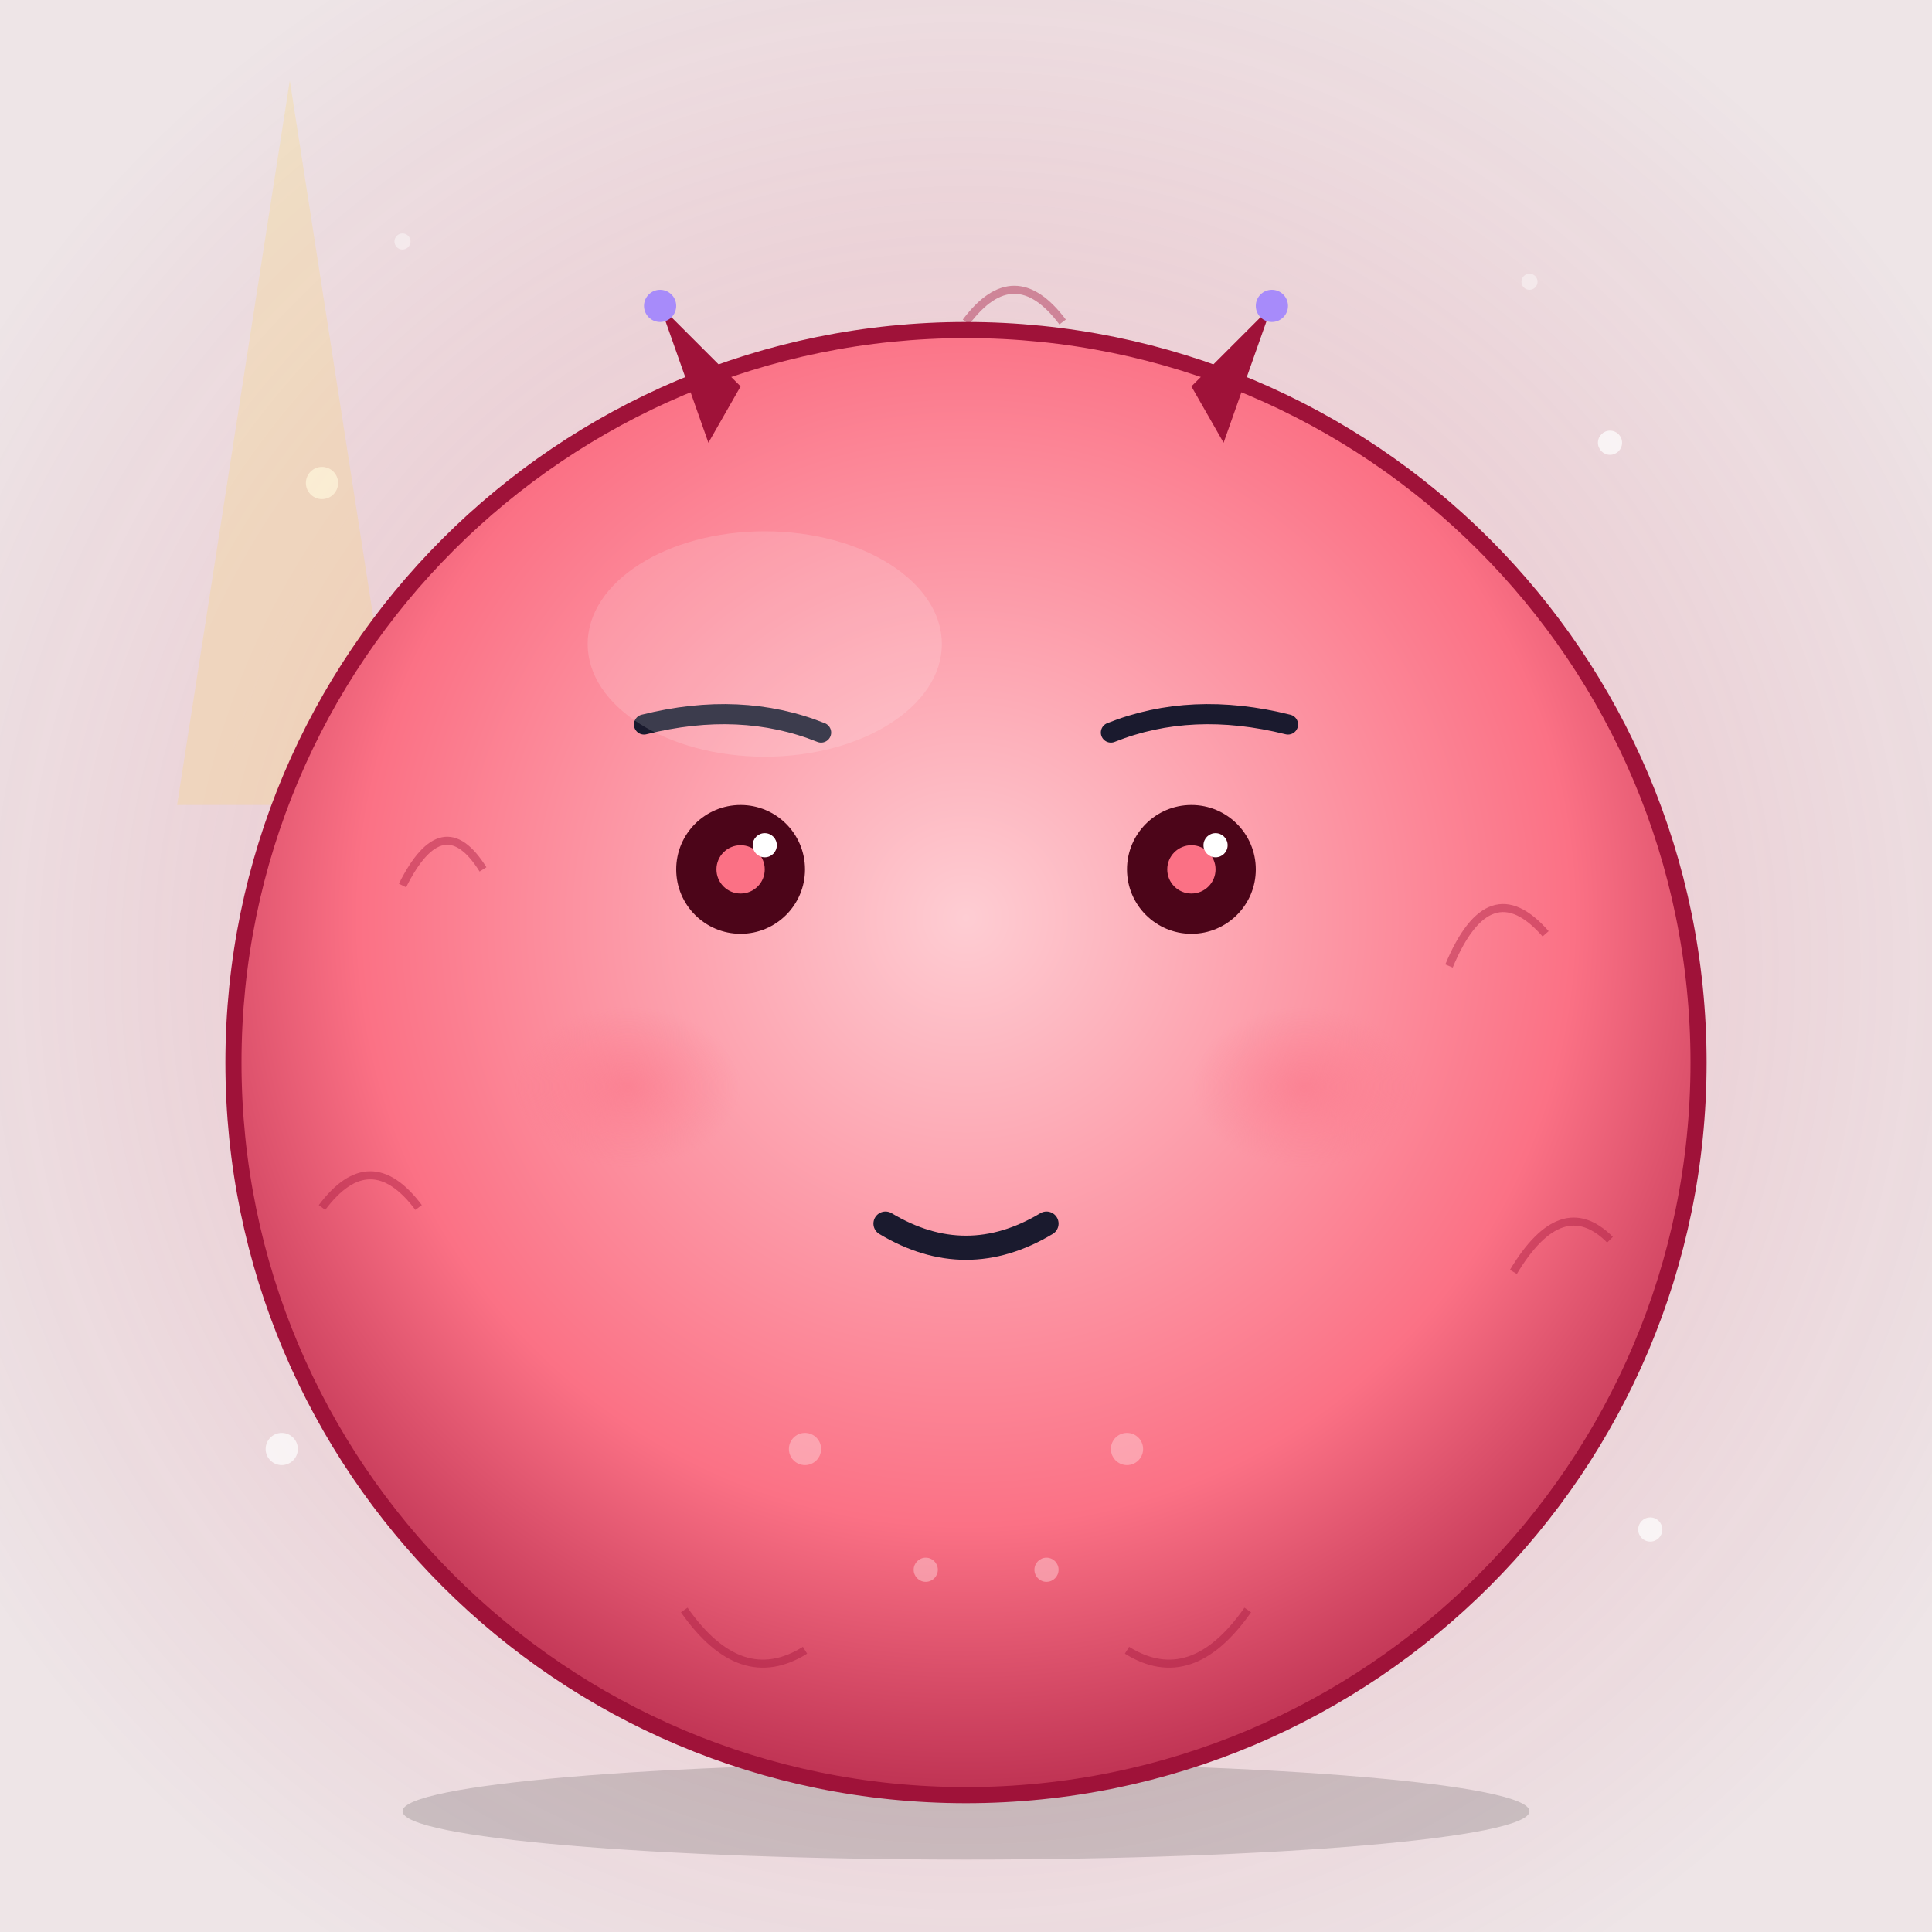
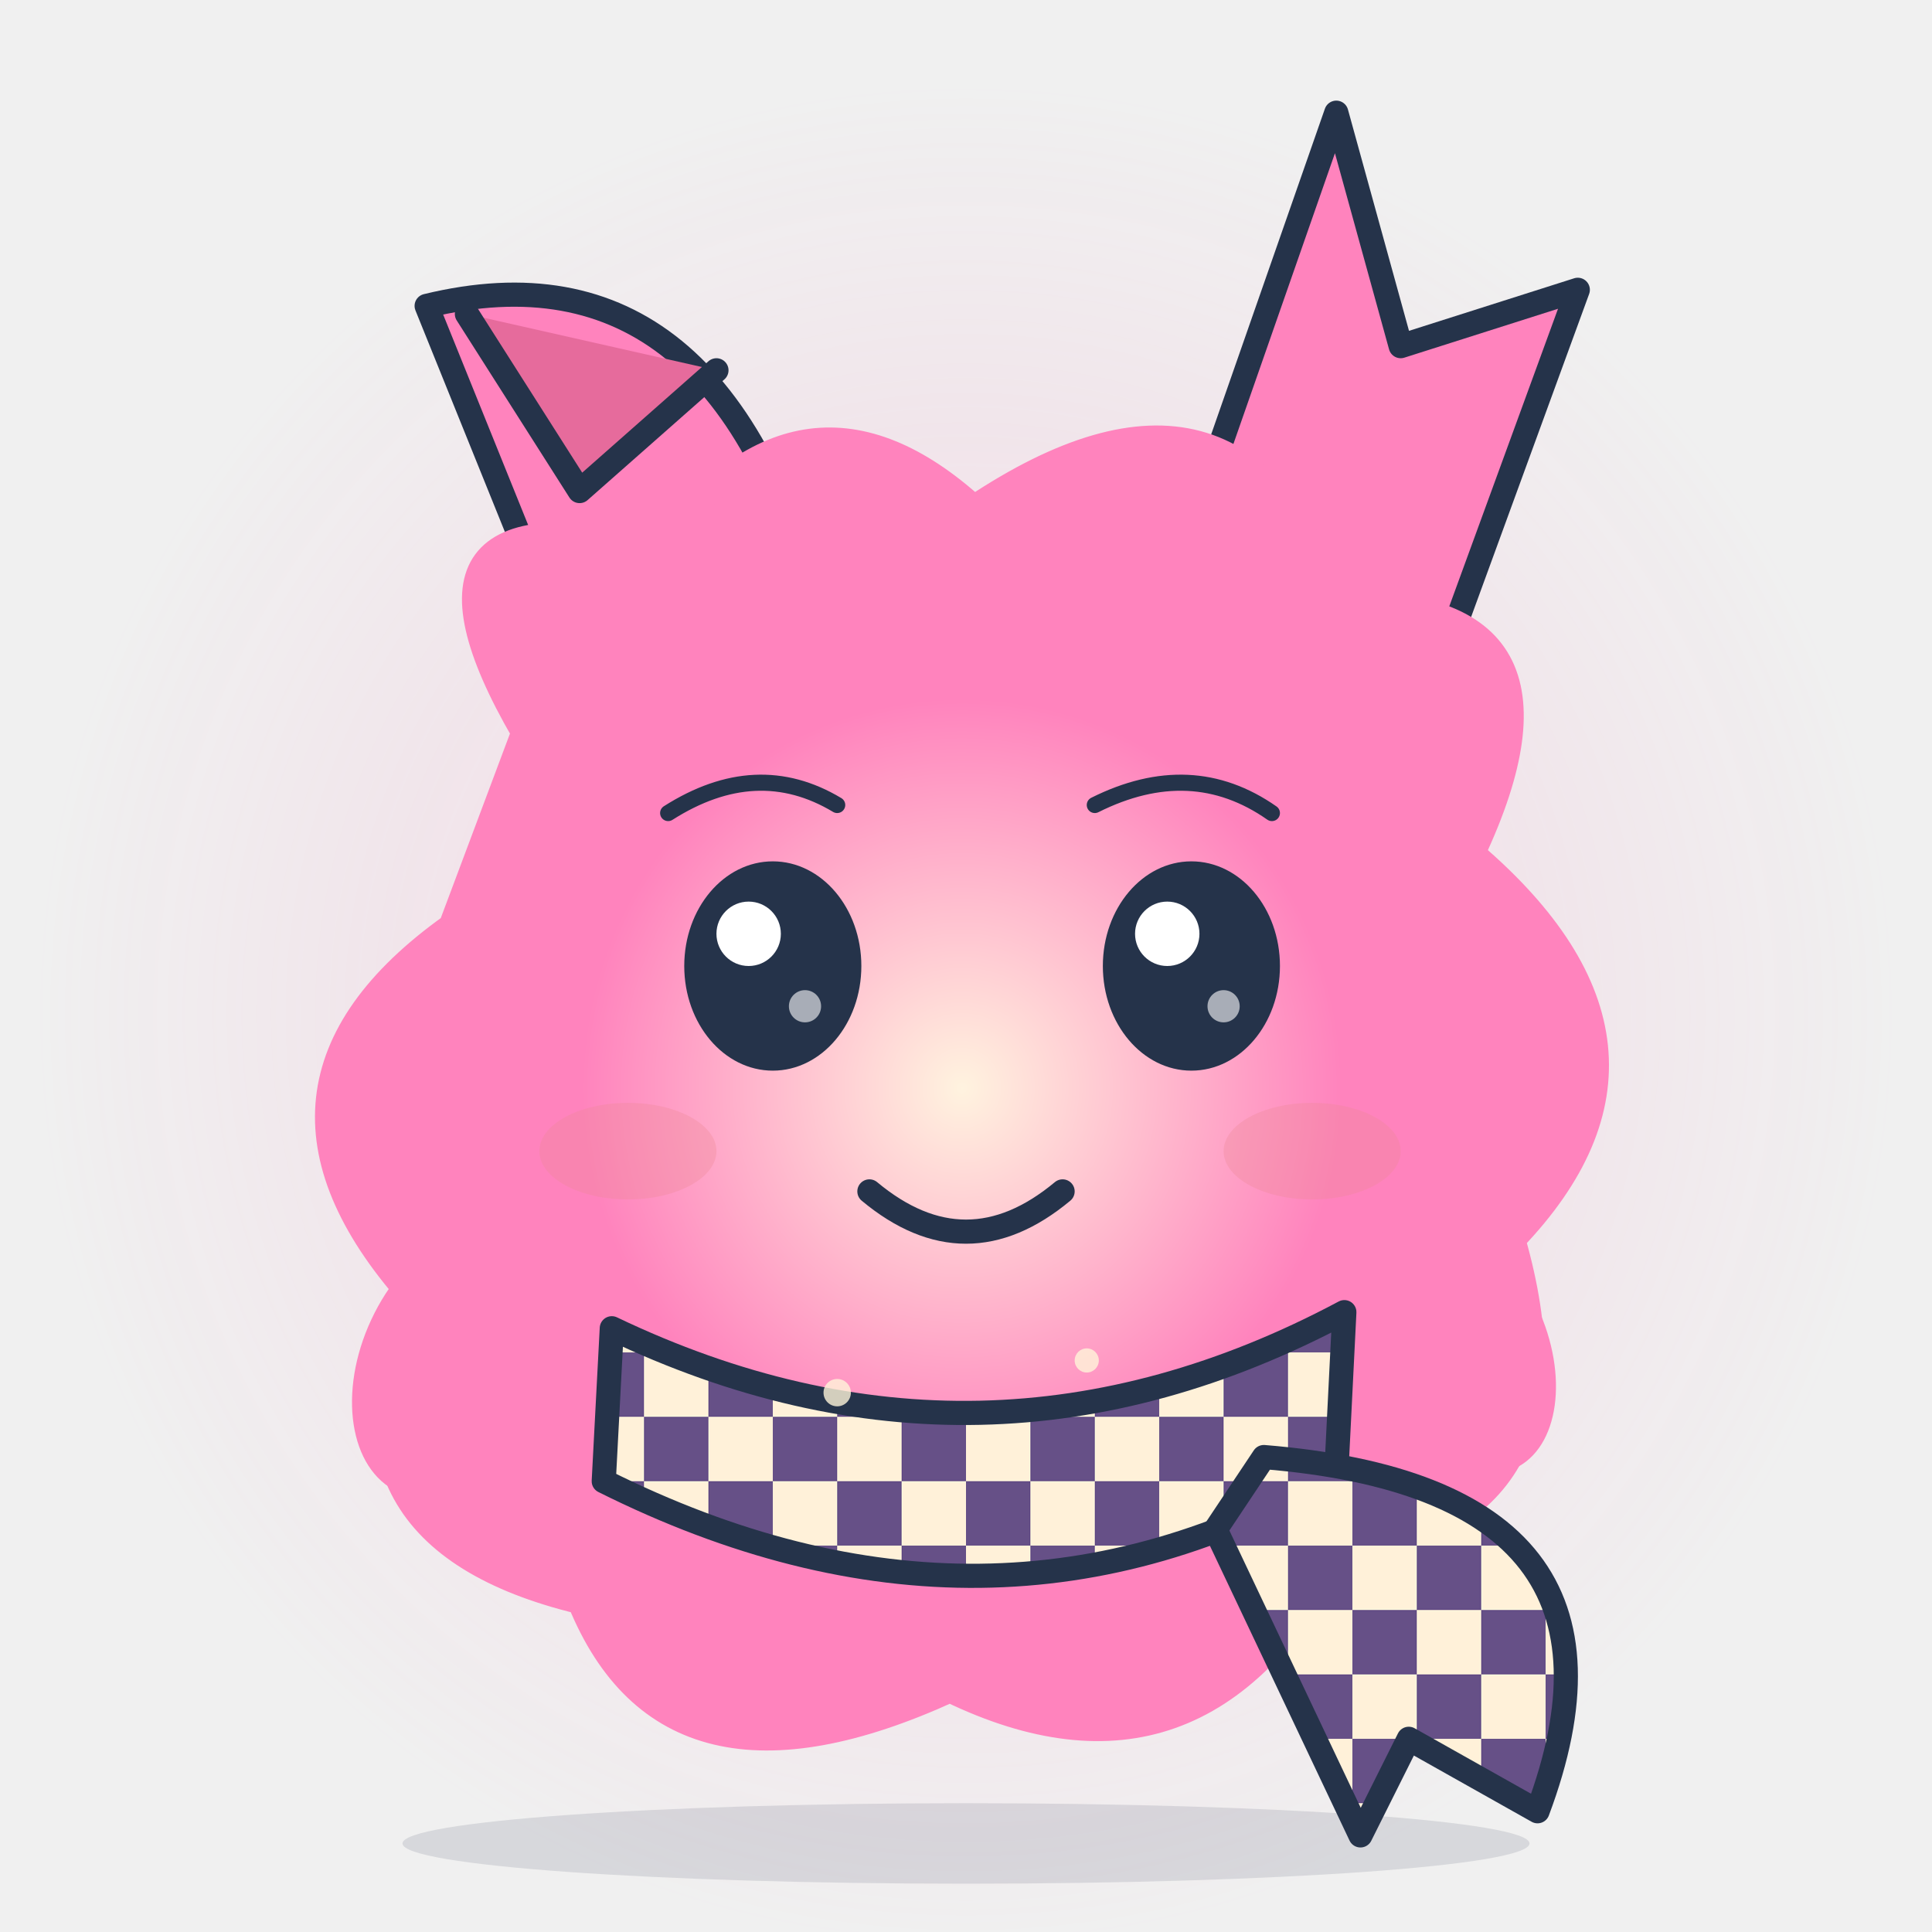
- <svg xmlns="http://www.w3.org/2000/svg" viewBox="0 0 240 240" width="240" height="240" role="img" aria-label="Moki the Lumming (curious)">
+ <svg xmlns="http://www.w3.org/2000/svg" viewBox="0 0 240 240" width="240" height="240" role="img" aria-label="Moki The Chaos Gremlin — curious">
  <defs>
-     <radialGradient id="bg-moki-curious" cx="50%" cy="50%" r="60%">
-       <stop offset="0%" stop-color="#fb7185" stop-opacity="0.33" />
-       <stop offset="100%" stop-color="#be123c" stop-opacity="0.05" />
+     <radialGradient id="body">
+       <stop stop-color="#fff3df" offset="0" />
+       <stop stop-color="#ff83bd" offset=".6" />
+       <stop stop-color="#ff83bd" offset="1" />
    </radialGradient>
-     <radialGradient id="fur-moki-curious" cx="50%" cy="40%" r="70%">
-       <stop offset="0%" stop-color="#fecdd3" />
-       <stop offset="60%" stop-color="#fb7185" />
-       <stop offset="100%" stop-color="#9f1239" />
+     <radialGradient id="halo">
+       <stop stop-color="#ff83bd" stop-opacity=".25" />
+       <stop stop-color="#ff83bd" stop-opacity="0" offset="1" />
    </radialGradient>
-     <radialGradient id="cheek-moki-curious" cx="50%" cy="50%" r="50%">
-       <stop offset="0%" stop-color="#fb7185" stop-opacity="0.5" />
-       <stop offset="100%" stop-color="#fb7185" stop-opacity="0" />
-     </radialGradient>
+     <pattern id="checker" width="16" height="16" patternUnits="userSpaceOnUse">
+       <rect width="16" height="16" fill="#fff1d9" />
+       <path d="M0 0H8V8H0ZM8 8H16V16H8Z" fill="#665087" />
+     </pattern>
  </defs>
-   <rect width="240" height="240" fill="url(#bg-moki-curious)" />
-   <g opacity="0.7">
-     <circle cx="40" cy="60" r="2" fill="#fff" />
-     <circle cx="200" cy="55" r="1.5" fill="#fff" />
-     <circle cx="35" cy="180" r="2" fill="#fff" />
-     <circle cx="205" cy="190" r="1.5" fill="#fff" />
-     <circle cx="50" cy="30" r="1" fill="#fff" opacity="0.6" />
-     <circle cx="190" cy="35" r="1" fill="#fff" opacity="0.6" />
+   <circle cx="120" cy="126" r="115" fill="url(#halo)" />
+   <ellipse cx="120" cy="229" rx="70" ry="5" fill="#1a2440" opacity=".12" />
+   <path d="M74 90 L53 38 Q90 29 102 78Z" fill="#ff83bd" stroke="#25334a" stroke-width="3" stroke-linecap="round" stroke-linejoin="round" />
+   <path d="M144 77 L166 14 L174 43 L196 36 L177 88Z" fill="#ff83bd" stroke="#25334a" stroke-width="3" stroke-linecap="round" stroke-linejoin="round" />
+   <path d="M58 39L72 61L89 46" fill="#e66b9c" stroke="#25334a" stroke-width="3" stroke-linecap="round" stroke-linejoin="round" />
+   <path d="M65 91 Q47 60 82 68 Q100 44 121 63 Q154 41 166 75 Q198 74 183 106 Q211 130 188 154 Q198 189 166 193 Q149 225 118 210 Q83 226 72 199 Q39 191 51 161 Q28 135 56 115Z" fill="url(#body)" stroke="#ff83bd" stroke-width="3" stroke-linecap="round" stroke-linejoin="round" />
+   <ellipse cx="57" cy="169" rx="12" ry="18" fill="#ff83bd" transform="rotate(25 57 169)" />
+   <ellipse cx="181" cy="167" rx="11" ry="17" fill="#ff83bd" transform="rotate(-25 181 167)" />
+   <ellipse cx="78" cy="143" rx="11" ry="6" fill="#ed8795" opacity=".32" />
+   <ellipse cx="163" cy="143" rx="11" ry="6" fill="#ed8795" opacity=".32" />
+   <ellipse cx="96" cy="120" rx="11" ry="13" fill="#25334a" />
+   <circle cx="93" cy="116" r="4" fill="#fff" />
+   <circle cx="100" cy="125" r="2" fill="#fff" opacity=".6" />
+   <ellipse cx="148" cy="120" rx="11" ry="13" fill="#25334a" />
+   <circle cx="145" cy="116" r="4" fill="#fff" />
+   <circle cx="152" cy="125" r="2" fill="#fff" opacity=".6" />
+   <path d="M83 101Q94 94 104 100 M136 100Q148 94 158 101" fill="none" stroke="#25334a" stroke-width="2" stroke-linecap="round" stroke-linejoin="round" />
+   <path d="M108 148 Q120 158 132 148" fill="none" stroke="#25334a" stroke-width="3" stroke-linecap="round" stroke-linejoin="round" />
+   <path d="M76 165 Q122 187 167 163 L166 183 Q123 208 75 184Z" fill="url(#checker)" stroke="#25334a" stroke-width="3" stroke-linecap="round" stroke-linejoin="round" />
+   <path d="M157 181 Q206 185 191 225 L175 216 L169 228 L151 190Z" fill="url(#checker)" stroke="#25334a" stroke-width="3" stroke-linecap="round" stroke-linejoin="round" />
+   <g fill="#fff5da" opacity=".8">
+     <circle cx="104" cy="173" r="1.7" />
+     <circle cx="135" cy="169" r="1.5" />
  </g>
-   <g fill="#ffd23f" opacity="0.6">
-     <path d="M22,100 L36,10 L50,100 Z" opacity="0.3" />
-   </g>
-   <ellipse cx="120" cy="225" rx="70" ry="6" fill="#000" opacity="0.15" />
-   <circle cx="120" cy="132" r="91" fill="url(#fur-moki-curious)" stroke="#9f1239" stroke-width="2" />
-   <g opacity="0.4" stroke="#9f1239" stroke-width="1" fill="none">
-     <path d="M50,110 Q55,100 60,108" />
-     <path d="M180,120 Q185,108 192,116" />
-     <path d="M40,150 Q46,142 52,150" />
-     <path d="M188,158 Q194,148 200,154" />
-     <path d="M120,40 Q126,32 132,40" />
-     <path d="M85,200 Q92,210 100,205" />
-     <path d="M155,200 Q148,210 140,205" />
-   </g>
-   <path d="M88,55 L82,38 L92,48 Z" fill="#9f1239" />
-   <path d="M152,55 L158,38 L148,48 Z" fill="#9f1239" />
-   <circle cx="82" cy="38" r="2" fill="#a78bfa" />
-   <circle cx="158" cy="38" r="2" fill="#a78bfa" />
-   <ellipse cx="78" cy="135" rx="14" ry="10" fill="url(#cheek-moki-curious)" />
-   <ellipse cx="162" cy="135" rx="14" ry="10" fill="url(#cheek-moki-curious)" />
-   <circle cx="92" cy="108" r="8" fill="#4c0519" />
-   <circle cx="148" cy="108" r="8" fill="#4c0519" />
-   <circle cx="92" cy="108" r="3" fill="#fb7185" />
-   <circle cx="148" cy="108" r="3" fill="#fb7185" />
-   <circle cx="95" cy="105" r="1.5" fill="#fff" />
-   <circle cx="151" cy="105" r="1.5" fill="#fff" />
-   <path d="M80,90 Q92,87 102,91" stroke="#1a1a2e" stroke-width="2.5" fill="none" stroke-linecap="round" />
-   <path d="M138,91 Q148,87 160,90" stroke="#1a1a2e" stroke-width="2.5" fill="none" stroke-linecap="round" />
-   <path d="M110,152 Q120,158 130,152" stroke="#1a1a2e" stroke-width="3" fill="none" stroke-linecap="round" />
-   <g opacity="0.5" fill="#fecdd3">
-     <circle cx="100" cy="180" r="2" />
-     <circle cx="140" cy="180" r="2" />
-     <circle cx="115" cy="195" r="1.5" />
-     <circle cx="130" cy="195" r="1.5" />
-   </g>
-   <ellipse cx="95" cy="80" rx="22" ry="14" fill="#fff" opacity="0.15" />
</svg>
